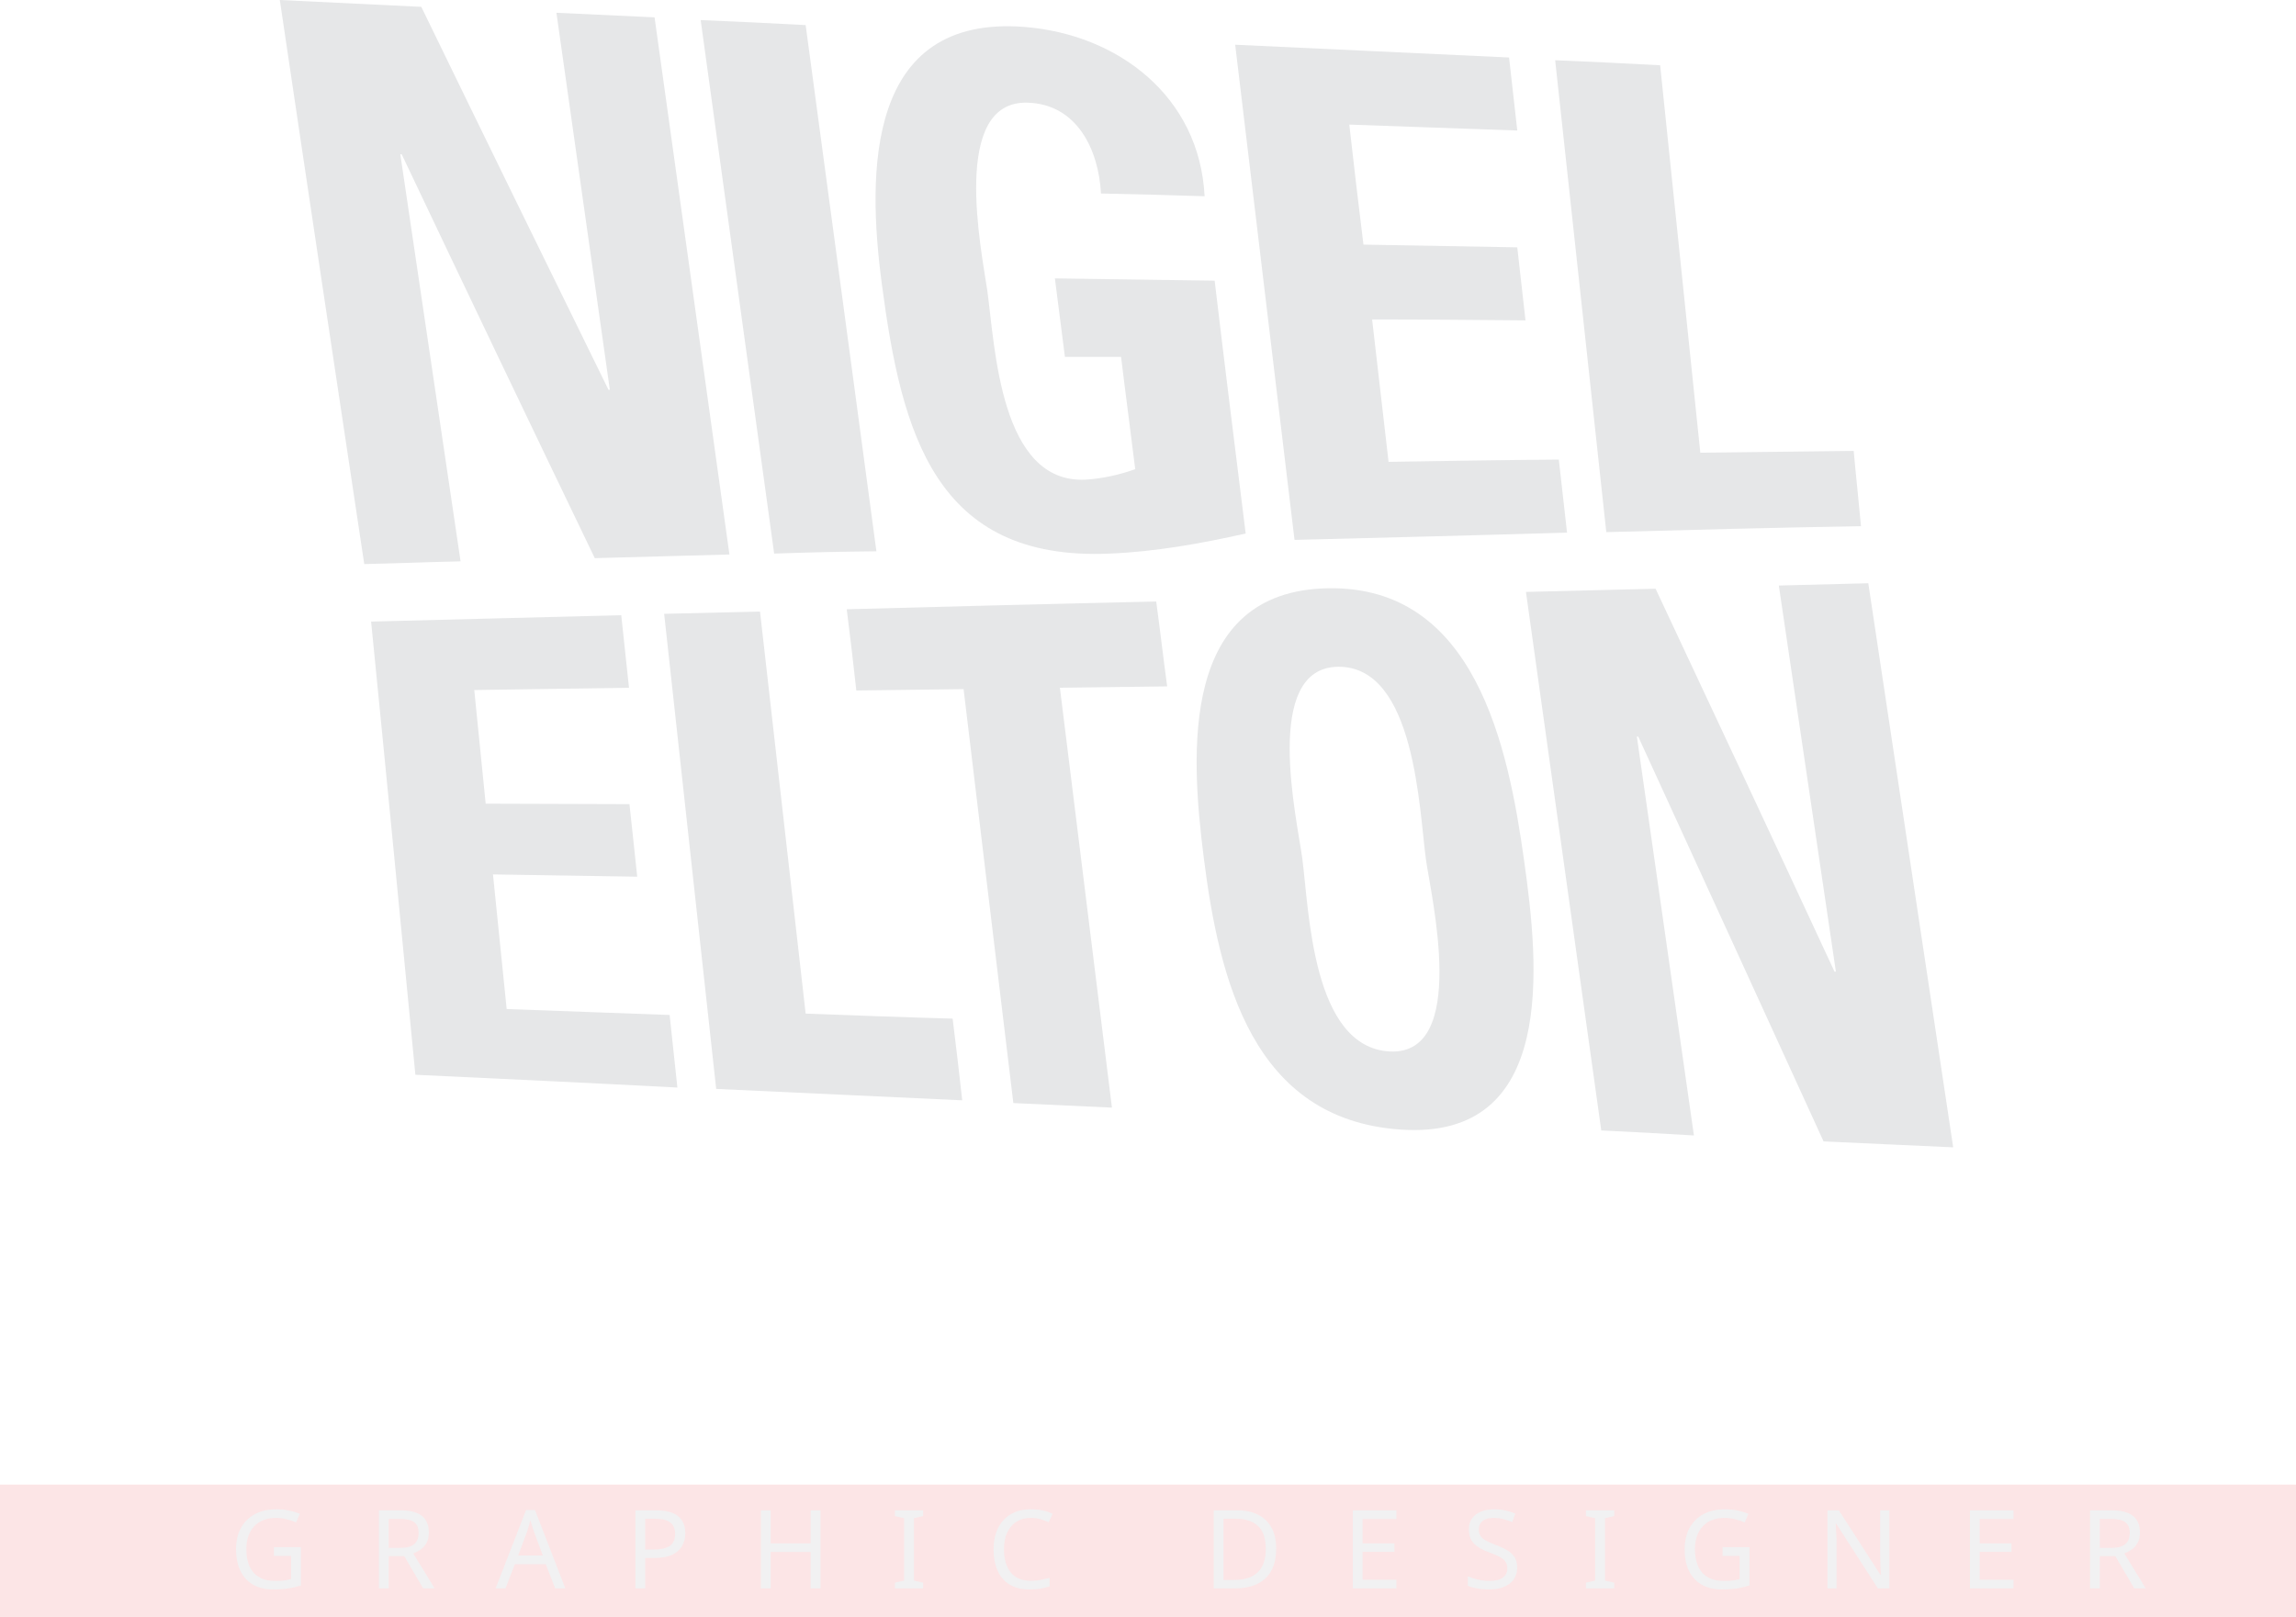
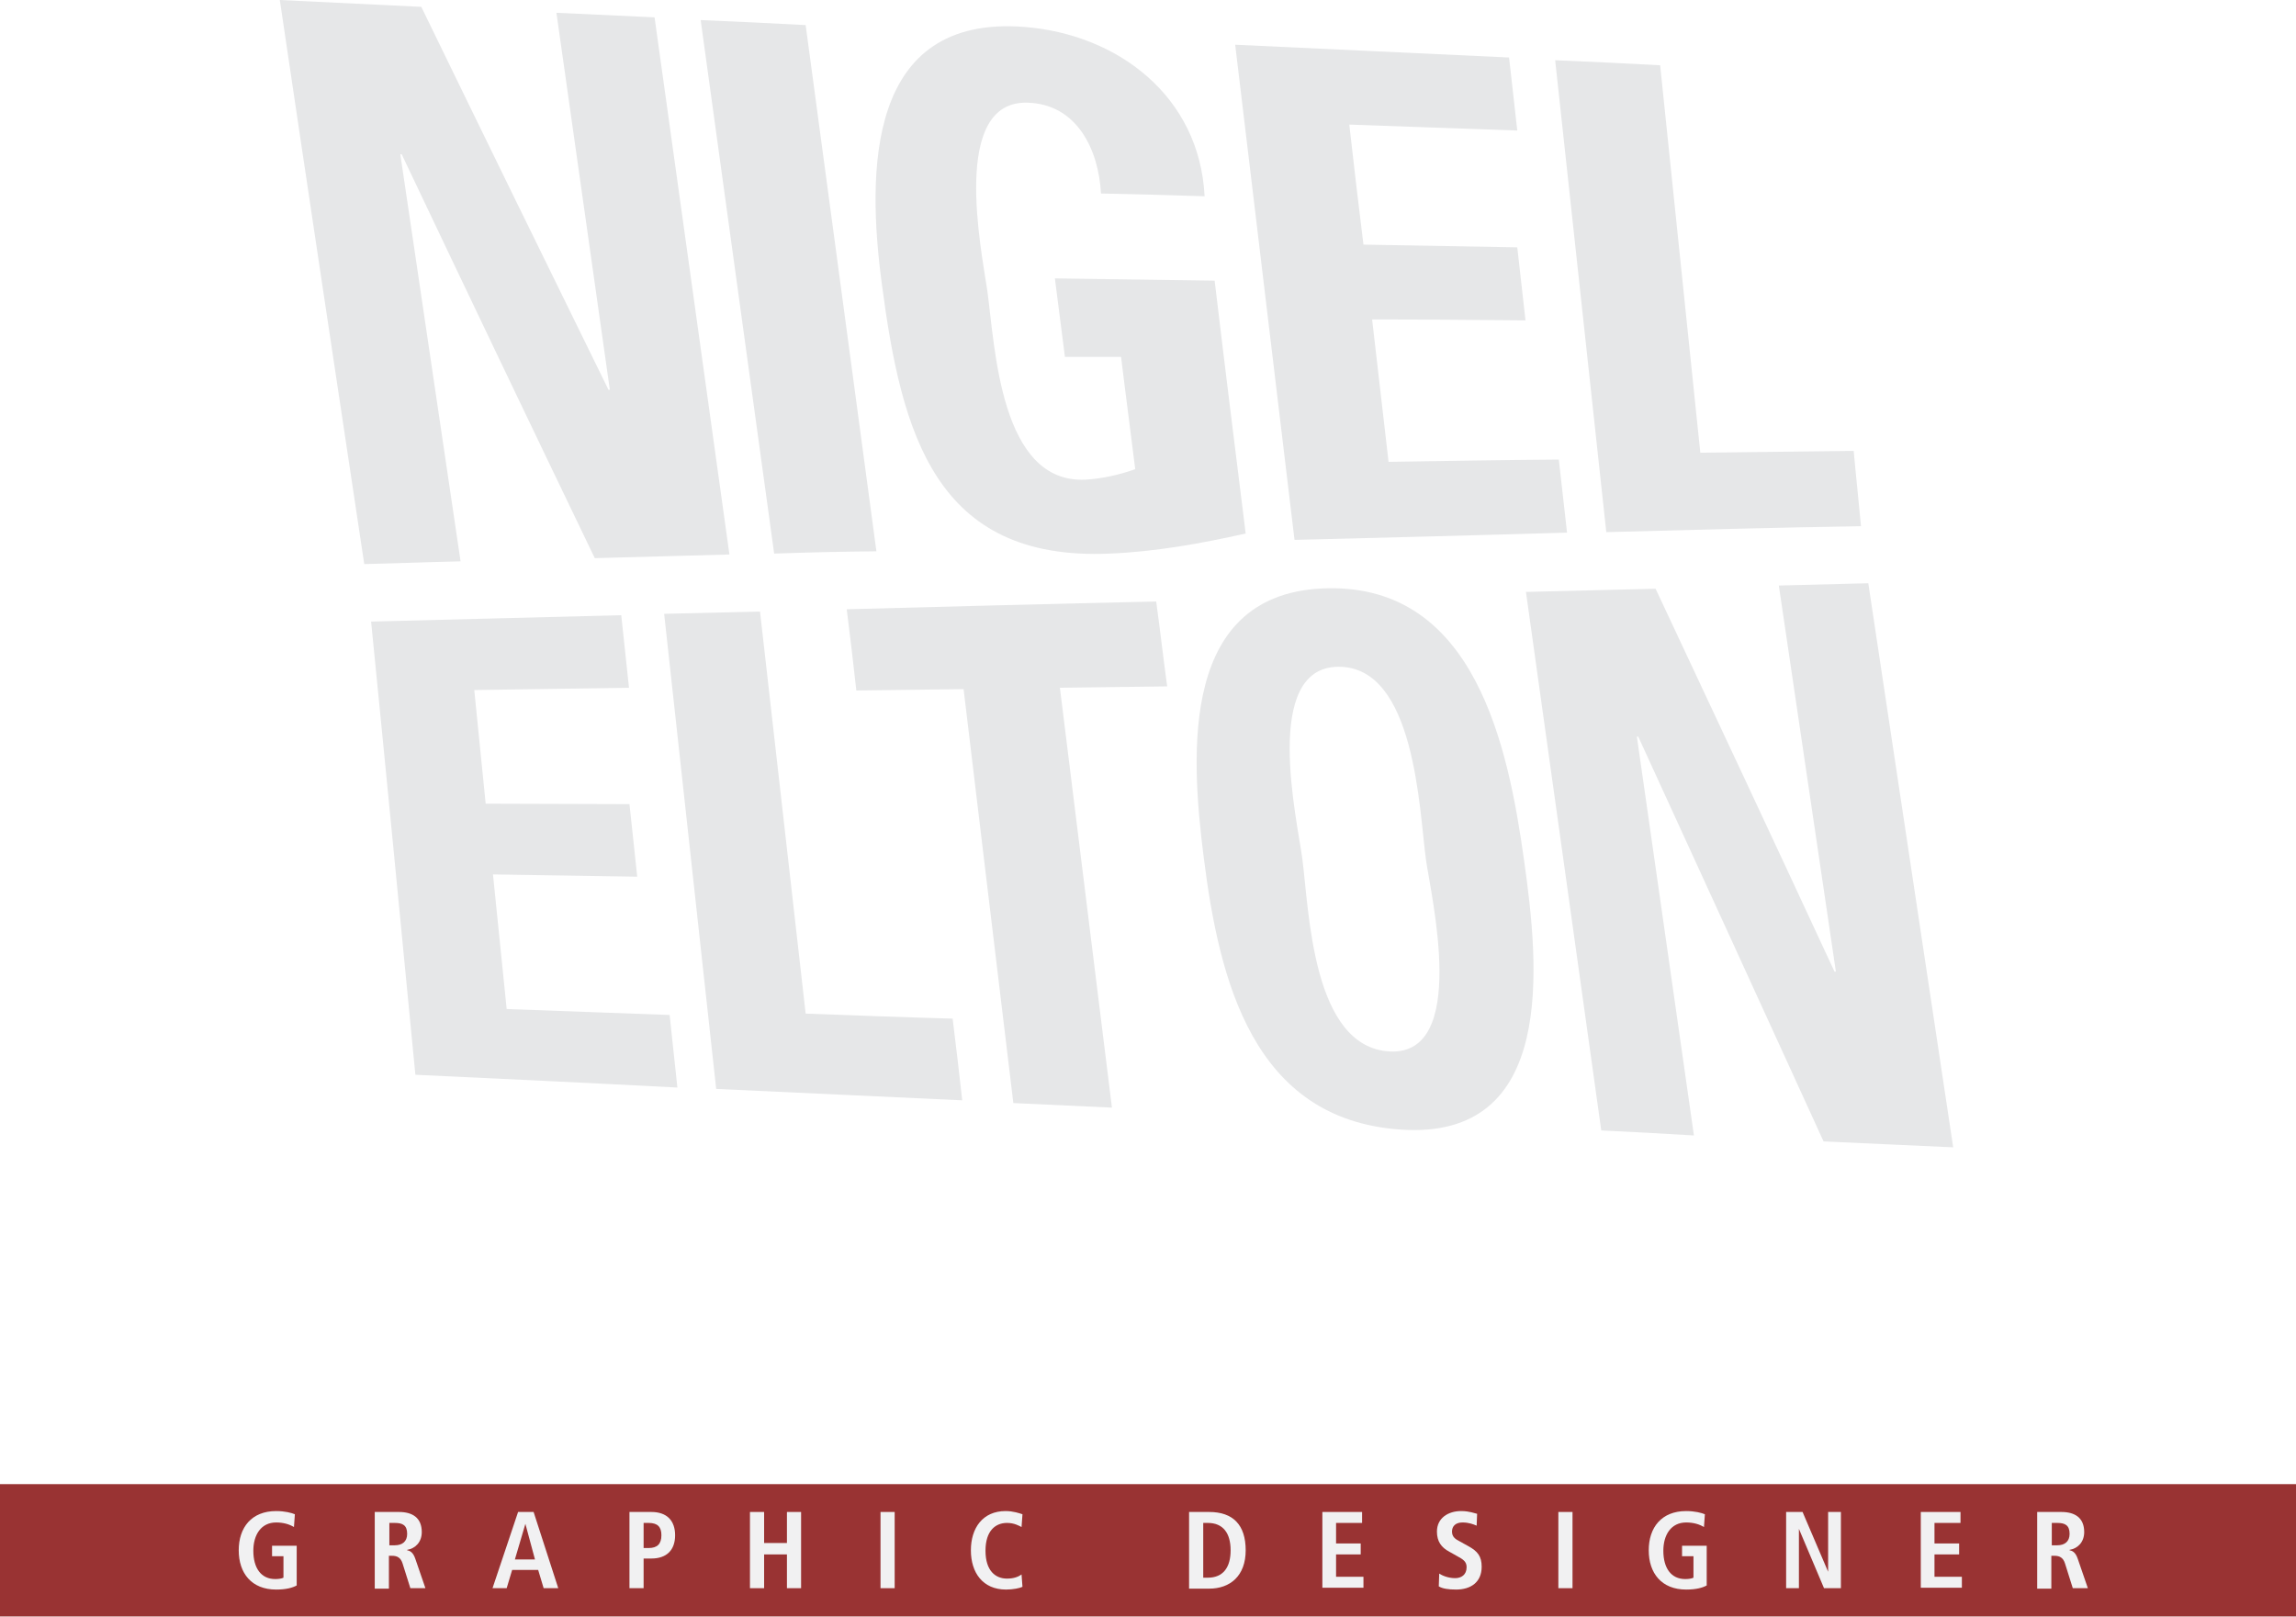
- <svg xmlns="http://www.w3.org/2000/svg" version="1.1" id="Layer_1" x="0px" y="0px" viewBox="0 0 503 354.3" enable-background="new 0 0 503 354.3" xml:space="preserve">
+ <svg xmlns="http://www.w3.org/2000/svg" version="1.1" id="Layer_1" x="0px" y="0px" viewBox="0 0 503 354.2" enable-background="new 0 0 503 354.2" xml:space="preserve">
  <g>
-     <rect y="325.3" opacity="0.5" fill="#F9CBCD" width="503" height="29" />
-     <text transform="matrix(1 0 0 1 31.0352 348.0381)" fill="#F1F1F2" font-family="'FrutigerLTStd-BoldCn'" font-size="23.939" letter-spacing="13"> GRAPHIC DESIGNER</text>
+     <rect y="325.2" fill="#993333" width="503" height="29" />
+     <g>
+       <path fill="#F1F1F2" d="M59.6,338.7H65v8.7c-0.9,0.5-2.3,0.9-4.5,0.9c-5.4,0-8.2-3.6-8.2-8.6s2.8-8.6,8.2-8.6    c1.9,0,3.4,0.4,4.1,0.7l-0.2,2.8c-1-0.6-2.3-1-3.9-1c-3.3,0-5,2.7-5,6.2c0,3.8,1.7,6.2,4.8,6.2c0.7,0,1.4-0.1,1.8-0.3V341h-2.5    V338.7z" />
+       <path fill="#F1F1F2" d="M82.2,331.3h5.2c3,0,5,1.3,5,4.4c0,2.2-1.4,3.6-3.2,3.9v0.1c0.6,0.1,1.3,0.4,1.8,1.9l2.2,6.4h-3.3    l-1.7-5.4c-0.4-1.3-1.2-1.7-2.3-1.7h-0.7v7.2h-3.1V331.3z M86.5,338.6c1.6,0,2.7-0.8,2.7-2.5c0-1.9-1-2.4-2.7-2.4h-1.2v4.9H86.5z" />
+       <path fill="#F1F1F2" d="M117.9,344h-5.7l-1.2,4h-3.1l5.6-16.7h3.4l5.4,16.7h-3.2L117.9,344z M117.2,341.7l-2.1-7.8h0l-2.3,7.8    H117.2z" />
+       <path fill="#F1F1F2" d="M137.9,331.3h4.8c3.4,0,5.2,1.9,5.2,5.1s-1.8,5.1-5.2,5.1h-1.7v6.5h-3.1V331.3z M142.1,339.2    c1.9,0,2.8-0.9,2.8-2.8c0-1.8-0.8-2.7-2.8-2.7h-1.1v5.5H142.1z" />
+       <path fill="#F1F1F2" d="M164.3,331.3h3.1v6.8h5v-6.8h3.1V348h-3.1v-7.4h-5v7.4h-3.1V331.3z" />
+       <path fill="#F1F1F2" d="M192.9,331.3h3.1V348h-3.1V331.3z" />
+       <path fill="#F1F1F2" d="M224,347.7c-0.6,0.3-2.1,0.6-3.6,0.6c-5.1,0-7.7-3.7-7.7-8.6s2.6-8.6,7.6-8.6c1.7,0,3.1,0.5,3.7,0.7    l-0.2,2.8c-0.6-0.3-1.6-0.9-3.2-0.9c-2.5,0-4.7,1.7-4.7,6.1s2.2,6.1,4.7,6.1c1.5,0,2.5-0.4,3.2-0.9L224,347.7z" />
+       <path fill="#F1F1F2" d="M260.5,331.3h4.4c5.2,0,8,2.8,8,8.4c0,5.6-3.4,8.4-8,8.4h-4.4V331.3z M263.6,345.7h1c3.4,0,5-2.3,5-6    s-1.6-6-5-6h-1V345.7z" />
+       <path fill="#F1F1F2" d="M289.6,331.3h8.8v2.4h-5.7v4.5h5.4v2.4h-5.4v4.9h6v2.4h-9V331.3z" />
+       <path fill="#F1F1F2" d="M315.3,344.8c0.6,0.4,1.9,1,3.5,1c1.3,0,2.5-0.7,2.5-2.4c0-1.2-0.7-1.7-2.2-2.5l-1.6-0.9    c-1.7-0.9-2.7-2.2-2.7-4.4c0-3,2.5-4.5,5.3-4.5c1.8,0,3,0.5,3.5,0.6l-0.1,2.6c-0.7-0.3-1.7-0.7-3.1-0.7c-1.5,0-2.3,0.8-2.3,2    c0,1.2,0.8,1.7,1.8,2.2l1.8,1c2,1.1,2.9,2.2,2.9,4.5c0,3.4-2.4,5-5.6,5c-1.7,0-3-0.2-3.8-0.7L315.3,344.8z" />
+       <path fill="#F1F1F2" d="M341.4,331.3h3.1V348h-3.1V331.3z" />
+       <path fill="#F1F1F2" d="M368.5,338.7h5.4v8.7c-0.9,0.5-2.3,0.9-4.5,0.9c-5.4,0-8.2-3.6-8.2-8.6s2.8-8.6,8.2-8.6    c1.9,0,3.4,0.4,4.1,0.7l-0.2,2.8c-1-0.6-2.3-1-3.9-1c-3.3,0-5,2.7-5,6.2c0,3.8,1.7,6.2,4.8,6.2c0.7,0,1.4-0.1,1.8-0.3V341h-2.5    V338.7z" />
+       <path fill="#F1F1F2" d="M391.3,331.3h3.6l5.6,13.1h0v-13.1h2.8V348h-3.7l-5.5-13h0v13h-2.8V331.3z" />
+       <path fill="#F1F1F2" d="M420.7,331.3h8.8v2.4h-5.7v4.5h5.4v2.4h-5.4v4.9h6v2.4h-9V331.3z" />
+       <path fill="#F1F1F2" d="M446.4,331.3h5.2c3,0,5,1.3,5,4.4c0,2.2-1.4,3.6-3.2,3.9v0.1c0.6,0.1,1.3,0.4,1.8,1.9l2.2,6.4h-3.3    l-1.7-5.4c-0.4-1.3-1.2-1.7-2.3-1.7h-0.7v7.2h-3.1V331.3z M450.7,338.6c1.6,0,2.7-0.8,2.7-2.5c0-1.9-1-2.4-2.7-2.4h-1.2v4.9H450.7    z" />
+     </g>
    <g>
      <g>
        <g>
          <path fill="#E6E7E8" d="M79.8,123.6C73.6,82.4,67.4,41.2,61.3,0c10.3,0.5,20.7,1,31,1.5c13.6,28,27.3,56,41,83.9      c0.1,0,0.2,0,0.3,0c-3.9-27.5-7.8-55-11.7-82.6c8.6,0.4,12.9,0.6,21.5,1c5.5,39.2,10.9,78.4,16.4,117.7      c-9.8,0.3-19.7,0.5-29.5,0.8c-14.2-29.5-28.3-59-42.3-88.5c-0.1,0-0.2,0-0.3,0c4.4,29.7,8.8,59.5,13.2,89.2      C92.4,123.2,88.2,123.4,79.8,123.6z" />
          <path fill="#E6E7E8" d="M169.6,121.3c-5.4-39-10.7-78-16.1-116.9c9.2,0.4,13.8,0.6,23,1.1c5.2,38.4,10.3,76.8,15.5,115.3      C183,120.9,178.6,121,169.6,121.3z" />
          <path fill="#E6E7E8" d="M241.2,42.4c-0.5-9.5-5.2-19.6-16.1-19.9c-16.9-0.5-10.1,32.3-8.8,41.2c1.7,12.4,2.8,42.3,21.5,41.4      c3.6-0.2,7.6-1.1,10.9-2.3c-1.2-9.8-1.9-14.7-3.1-24.6c-4.9,0-7.4,0-12.3,0c-0.9-6.9-1.3-10.3-2.2-17.2      c11.7,0.2,23.3,0.3,35,0.5c2.2,18.5,4.5,36.9,6.8,55.4c-9.8,2.2-19.8,4-29.8,4.4c-38.2,1.7-45.6-26.3-49.9-59      c-3.3-24.7-3.4-59.1,31.2-56.4c20.5,1.6,38.4,15.2,39.5,37.1C254.8,42.7,250.2,42.6,241.2,42.4z" />
          <path fill="#E6E7E8" d="M283.6,118.3c-4.3-36.2-8.7-72.3-13-108.5c20,0.9,40,1.9,60,2.8c0.7,6.4,1.1,9.6,1.8,16      c-12.3-0.4-24.6-0.9-36.8-1.3c1.2,10.5,1.8,15.8,3.1,26.3c11.2,0.2,22.5,0.4,33.7,0.6c0.7,6.4,1.1,9.6,1.8,16      c-11.2-0.1-22.4-0.2-33.6-0.2c1.2,10.4,2.4,20.8,3.6,31.2c12.4-0.2,24.9-0.4,37.3-0.5c0.7,6.4,1.1,9.6,1.8,16      C323.3,117.3,303.4,117.8,283.6,118.3z" />
          <path fill="#E6E7E8" d="M351.9,116.6c-3.7-34.5-7.5-69-11.2-103.4c9.2,0.4,13.8,0.6,23,1.1c2.9,28.3,5.9,56.6,8.8,84.9      c11.2-0.1,22.4-0.3,33.6-0.4c0.6,6.6,1,9.9,1.6,16.5C389.1,115.6,370.5,116.1,351.9,116.6z" />
        </g>
      </g>
      <g>
        <g>
          <path fill="#E6E7E8" d="M91,235.5c-3.2-33.1-6.4-66.2-9.7-99.3c18.3-0.5,36.5-0.9,54.8-1.4c0.7,6.4,1,9.5,1.7,15.9      c-11.3,0.2-22.6,0.3-33.9,0.5c1,9.9,1.5,14.9,2.5,24.9c10.5,0,21,0.1,31.5,0.1c0.7,6.3,1,9.5,1.7,15.9      c-10.5-0.2-21.1-0.3-31.6-0.5c1,9.8,2,19.7,3,29.5c11.9,0.4,23.8,0.9,35.7,1.3c0.7,6.4,1,9.5,1.7,15.9      C129.3,237.3,110.2,236.4,91,235.5z" />
          <path fill="#E6E7E8" d="M156.9,238.6c-3.8-34.7-7.6-69.4-11.4-104.1c8.4-0.2,12.6-0.3,21-0.5c3.3,29.4,6.7,58.7,10,88.1      c10.7,0.4,21.4,0.8,32.2,1.1c0.9,7.2,1.3,10.8,2.1,17.9C192.8,240.3,174.9,239.4,156.9,238.6z" />
          <path fill="#E6E7E8" d="M253.3,131.8c1,7.4,1.4,11.2,2.4,18.6c-9.4,0.1-14.1,0.2-23.5,0.3c3.8,30.7,7.6,61.3,11.4,92      c-8.6-0.4-12.9-0.6-21.6-1c-3.6-30.2-7.3-60.4-10.9-90.7c-9.4,0.1-14.1,0.2-23.5,0.3c-0.8-7.1-1.2-10.7-2.1-17.8      C208.2,132.9,230.7,132.3,253.3,131.8z" />
          <path fill="#E6E7E8" d="M263.7,187.8c-2.9-22.9-5.2-58.3,27.2-58.9c32.2-0.6,39.5,34.5,43,59.7c3.2,22.7,7.3,61.4-27.2,58.9      C274.5,245.2,267.1,214.9,263.7,187.8z M312.4,188.4c-1.5-10.8-2.3-42.4-19.2-42.3c-16.8,0.1-9,33.6-7.9,42      c1.5,11.3,2.1,41.4,19.2,42.3C321.8,231.2,313.5,196.3,312.4,188.4z" />
          <path fill="#E6E7E8" d="M350.8,247.7c-5.5-39.3-11-78.7-16.5-118c9.5-0.2,18.9-0.5,28.4-0.7c13.1,27.9,26.2,55.9,39.2,83.9      c0.1,0,0.2,0,0.3,0c-4.2-28.2-8.3-56.4-12.5-84.6c7.8-0.2,11.8-0.3,19.6-0.5c6.2,41.2,12.4,82.4,18.6,123.6      c-9.5-0.4-19-0.9-28.4-1.3c-13.5-29.6-27.1-59.2-40.6-88.7c-0.1,0-0.2,0-0.3,0c4.2,29.1,8.3,58.2,12.5,87.4      C362.9,248.3,358.9,248.1,350.8,247.7z" />
        </g>
      </g>
    </g>
  </g>
</svg>
